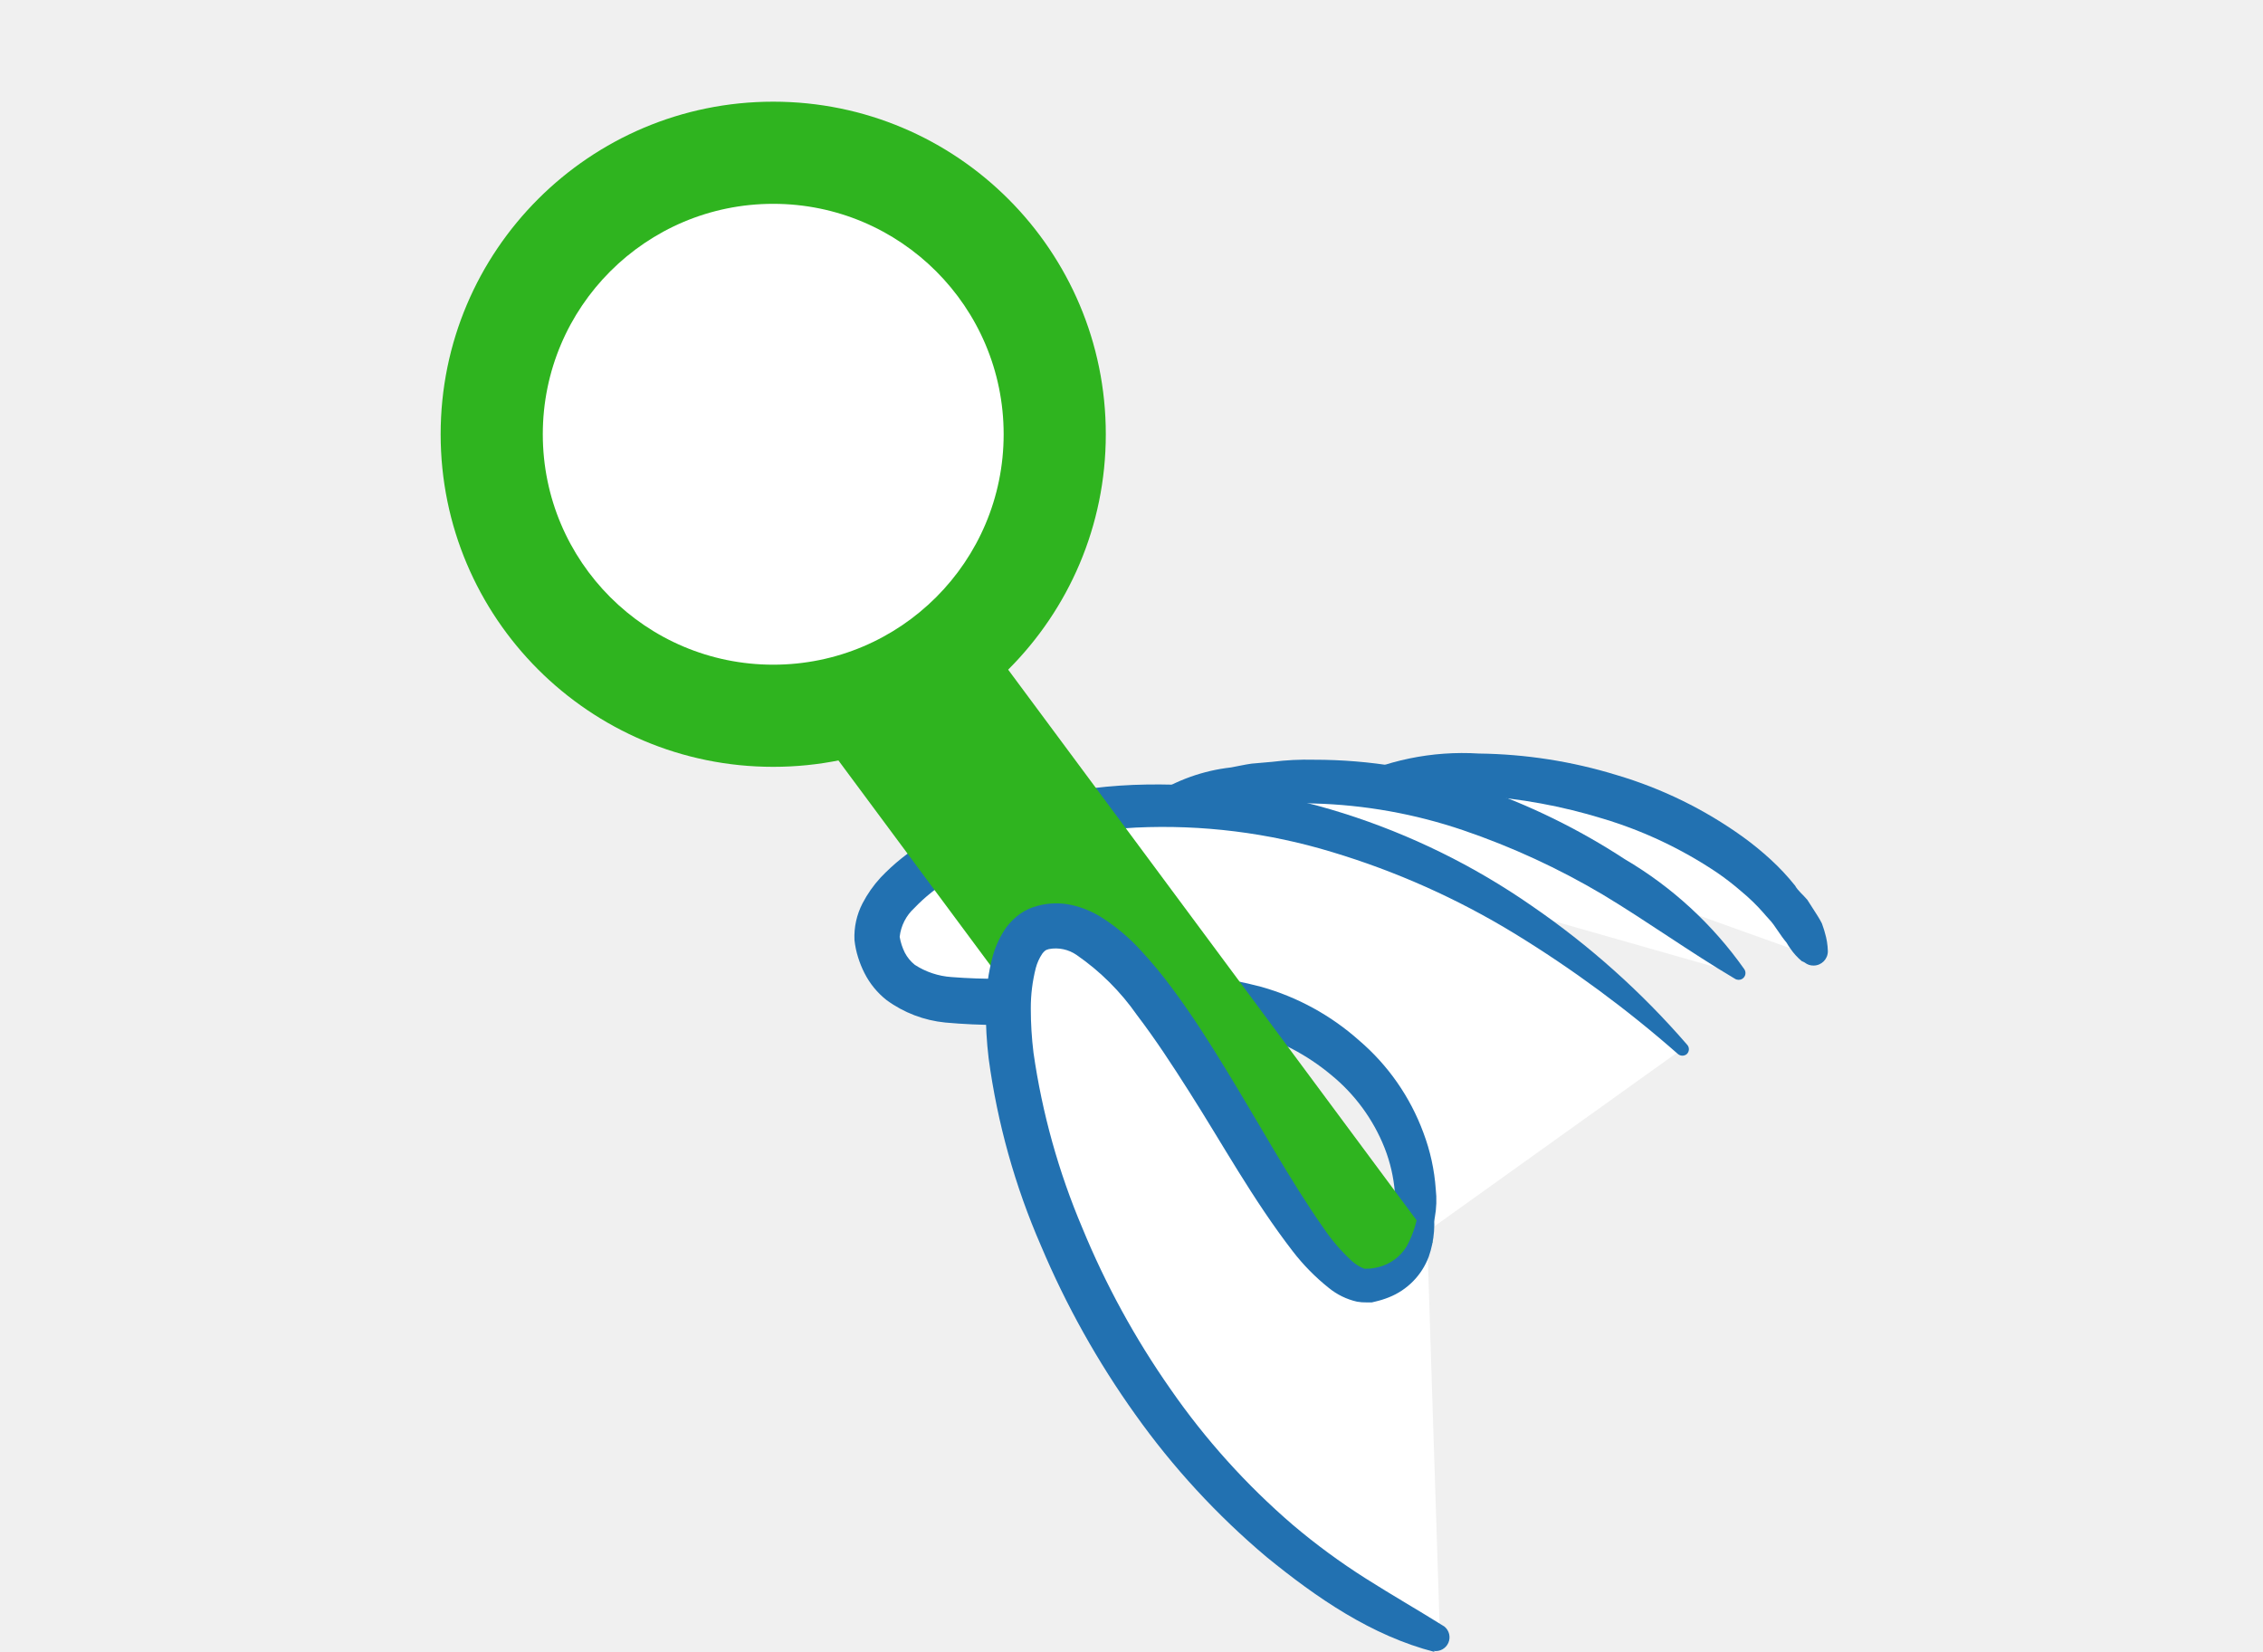
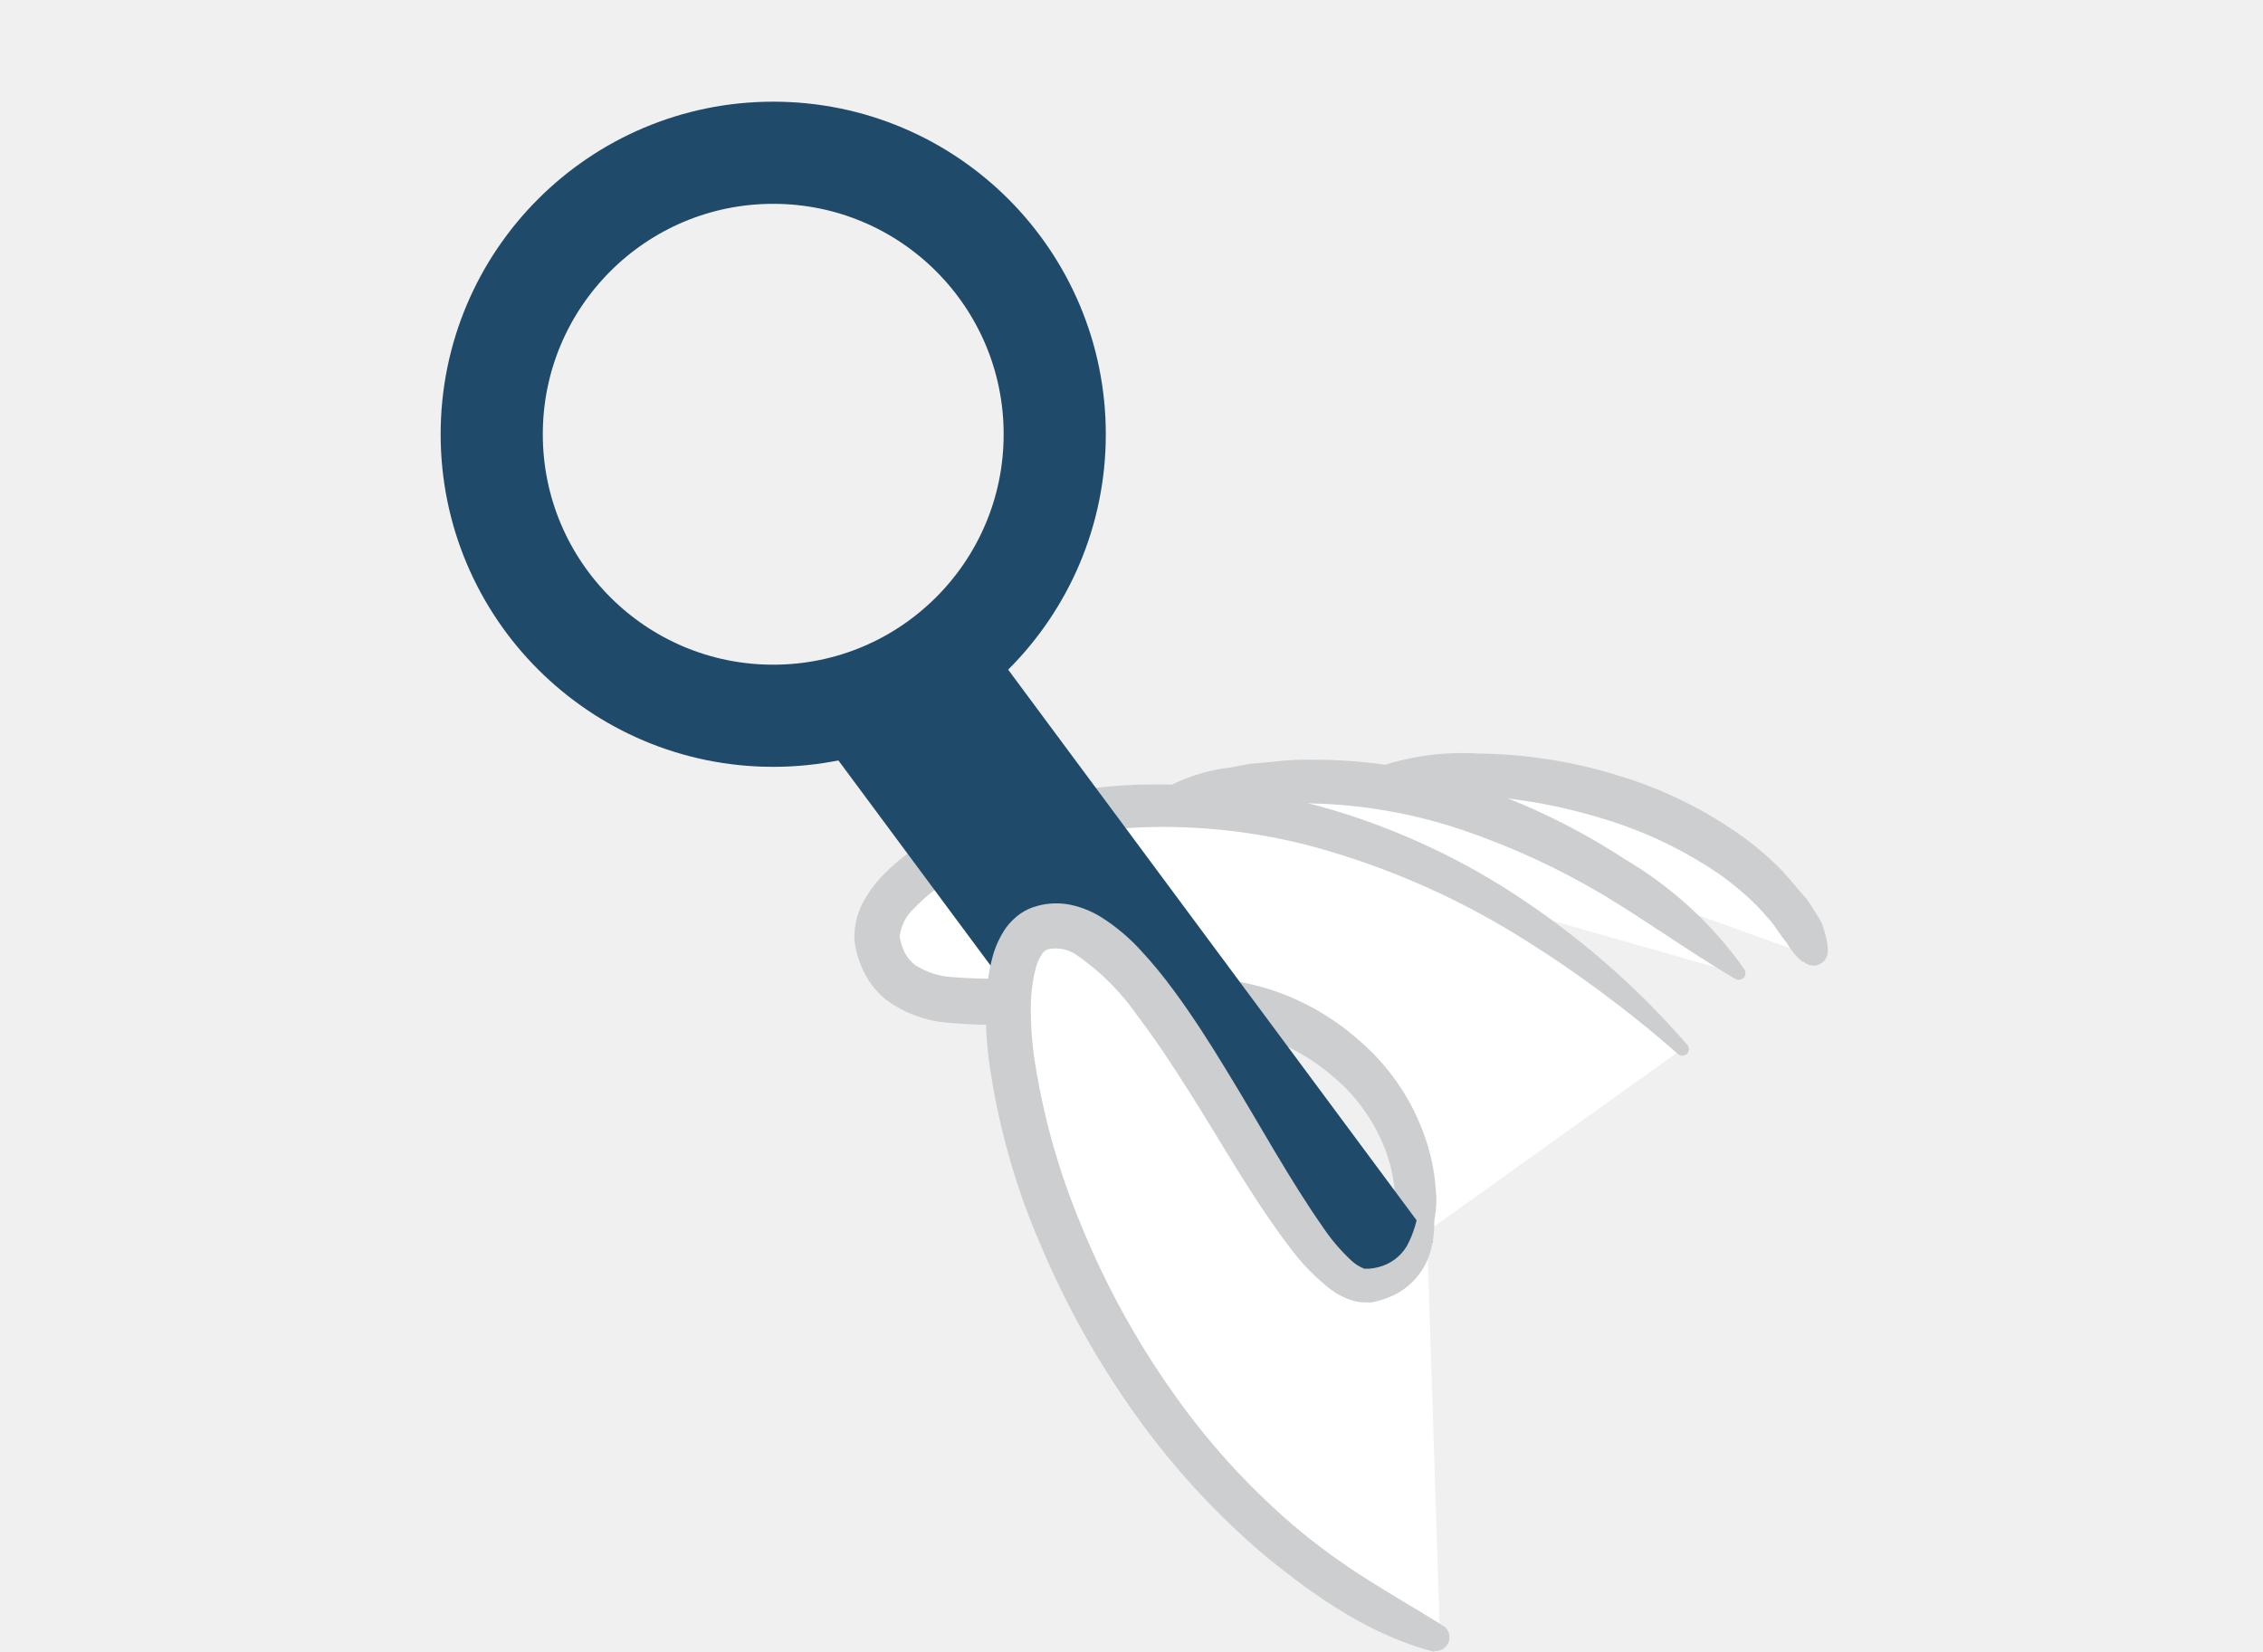
<svg xmlns="http://www.w3.org/2000/svg" viewBox="0 0 1600 1168">
  <defs>
-     <style>.c1{fill:#2271B1;}.c5{fill:#2FB41F;}.c9{fill:#FFF;}.c10{fill:none;}</style>
+     <style>.cls-1{fill:#fff}.cls-2{fill:#CCCED0}.cls-3{fill:#204A69}.cls-4,.cls-5{fill:none}.cls-4{stroke:#204A69;stroke-linecap:round;stroke-linejoin:round;stroke-width:72.22px}</style>
  </defs>
  <g id="jetpack-search">
-     <path class="c9" d="M1282.92 676.57c-32.91-89.23-192.63-155.49-332.14-119" />
-     <path class="c1" d="M1273.85 679.51a43.31 43.31 0 0 1-7.86-8.64 48.75 48.75 0 0 1-2.85-4.41c-1.12-1.38-2.24-2.76-3.28-4.23l-6-8.64c-2.07-2.85-4.75-5.35-7-8.12a135.34 135.34 0 0 0-15.55-15.11 191 191 0 0 0-17.23-13.36 298.79 298.79 0 0 0-80.77-38.19 387.12 387.12 0 0 0-88.89-16.32c-30.32-1.38-60.47 0-92.17-.61a5 5 0 0 1-4.84-5.09 5.2 5.2 0 0 1 2.6-4.24 185.37 185.37 0 0 1 95.62-19.78 345.84 345.84 0 0 1 97.44 15.23 297.6 297.6 0 0 1 89.23 43.71 214.59 214.59 0 0 1 19.61 16 162.39 162.39 0 0 1 17.28 18.48c1.76 3.37 5.7 6.48 8.64 10l7.08 11.06a61 61 0 0 1 3.2 5.61c.69 2.16 1.55 4.24 2.07 6.4a49.18 49.18 0 0 1 2.16 13.3 10.11 10.11 0 0 1-10 10.11 9.69 9.69 0 0 1-6.39-2.16z" />
-     <path class="c9" d="M818.45 571.44c180.45-66.86 351.31 58.22 411.44 117.22" />
-     <path class="c1" d="M815.08 562.37a127.67 127.67 0 0 1 55.28-19.78c4.84-.86 9.59-2 14.51-2.68l14.69-1.29a195.88 195.88 0 0 1 29.44-1.47 353.24 353.24 0 0 1 115.5 19.26 470.28 470.28 0 0 1 104.26 51.05 271.73 271.73 0 0 1 84.48 77.75 4.83 4.83 0 0 1-1.23 6.73l-.15.09a4.89 4.89 0 0 1-5.18 0c-32.65-19.35-62-40.6-93.47-59.52a526.16 526.16 0 0 0-98.72-45.51 357.57 357.57 0 0 0-105.65-18.92 172.4 172.4 0 0 0-26.69.69l-13.39.78c-4.41.52-8.64 1.47-13.22 2.16L862.33 574l-6.65 1.12-6.4 1.9a78.55 78.55 0 0 1-27.28 3.32h-1.64a10.11 10.11 0 0 1-9.25-10.71 10.27 10.27 0 0 1 3.97-7.26z" />
-     <path class="c9" d="M998.55 878.19c16.45-88.29-50.79-146.85-107.28-163.35-116-34.56-253.88 32.74-270.64-48-14.69-70.49 282-210.95 568.4 75.06" />
-     <path class="c1" d="M989.05 876.37A256.79 256.79 0 0 1 986.2 843a109.8 109.8 0 0 0-7.2-31.24 127 127 0 0 0-37.92-51.83 156.77 156.77 0 0 0-57.71-30.41 274.9 274.9 0 0 0-67.89-9.07c-23.33-.52-47.08.95-71.27 2.51a419.47 419.47 0 0 1-75.84 0 84.19 84.19 0 0 1-41.46-15.81 57 57 0 0 1-15.7-19.15 71.06 71.06 0 0 1-4.49-11.05 62.75 62.75 0 0 1-2.59-12.36 51.34 51.34 0 0 1 5.7-25.91 84.41 84.41 0 0 1 12.7-18.14 148.44 148.44 0 0 1 31.79-25.4A268 268 0 0 1 726.19 566a363.2 363.2 0 0 1 75-11.06 437.13 437.13 0 0 1 148.4 20A494.1 494.1 0 0 1 1083 640.46a576.35 576.35 0 0 1 109.7 98 4.75 4.75 0 0 1 0 6.72 4.83 4.83 0 0 1-6.39 0A835.35 835.35 0 0 0 1070.77 660a553 553 0 0 0-129.06-57.61 410.34 410.34 0 0 0-138.64-17.28 337.66 337.66 0 0 0-68.5 10.71 234.38 234.38 0 0 0-62.63 25.92A119.47 119.47 0 0 0 646.46 642a32.37 32.37 0 0 0-10.37 20.38 40.68 40.68 0 0 0 3.63 11.15 26.86 26.86 0 0 0 7.08 8.63 54.26 54.26 0 0 0 25.92 8.64 398.66 398.66 0 0 0 69.1-.6c14.19-1.56 48.9-3.2 74-2.68a309.9 309.9 0 0 1 75.93 10.19 175.74 175.74 0 0 1 69.11 37.84 157.55 157.55 0 0 1 45.52 65.3 140.69 140.69 0 0 1 8.73 39.83 68.27 68.27 0 0 1-7.09 39 10.18 10.18 0 0 1-13.71 4.42l-.37-.19a9.86 9.86 0 0 1-4.92-6.83z" />
-     <path class="c5" d="M1013 878.19l-110.16 77.48L568 504.24l110.14-77.49z" />
-     <circle class="c5" cx="546.69" cy="307.03" r="235.14" />
-     <circle class="c9" cx="546.69" cy="307.03" r="162.92" />
-     <path class="c9" d="M1018.16 1159.1c-270.38-113.1-348.9-478.73-282.9-502.48C814.9 627.94 913 917.75 968.49 909.2c31.7-4.84 40.52-30.5 39.82-56.76" />
-     <path class="c1" d="M1014.45 1168c-44.84-11.49-83.71-38.44-119-67.21a542.68 542.68 0 0 1-92.77-100.72A618 618 0 0 1 736 880.78a498.24 498.24 0 0 1-37-132.43 281.26 281.26 0 0 1-2-35.41 143.4 143.4 0 0 1 5-37.32 66.86 66.86 0 0 1 9.5-20 45.32 45.32 0 0 1 9.59-9.42 37.27 37.27 0 0 1 12.61-5.78 50.51 50.51 0 0 1 24.1-.52 68.06 68.06 0 0 1 20.05 8.1 136.57 136.57 0 0 1 28.93 24.18 310.46 310.46 0 0 1 22.38 27.13c13.73 18.48 25.91 37.57 37.57 56.75 23.41 38.1 44.84 77.75 69.11 112.3a133.06 133.06 0 0 0 19.61 22.89 28.32 28.32 0 0 0 9.15 5.75 3.26 3.26 0 0 0 1.39 0h2.16a39.45 39.45 0 0 0 6.47-1.12 32.57 32.57 0 0 0 20-14.78 74.4 74.4 0 0 0 8.63-28.76 4.84 4.84 0 0 1 5.37-4.24h.08a4.74 4.74 0 0 1 4.14 4.06 70.25 70.25 0 0 1-2.68 36.36A49.62 49.62 0 0 1 982 917.23a64.69 64.69 0 0 1-9.59 3l-2.51.6h-3.62a34.71 34.71 0 0 1-6.83-.52 48.37 48.37 0 0 1-20-9.76A150.44 150.44 0 0 1 914 884.67c-28.33-36.72-49.58-75.76-73.33-113-11.84-18.66-23.85-37-36.8-54a169.49 169.49 0 0 0-42.59-42.42 25.94 25.94 0 0 0-19.7-4.23c-1.81.61-1.81.52-2.5 1a11.18 11.18 0 0 0-2.16 2.24 33.71 33.71 0 0 0-4.58 10.11 114.15 114.15 0 0 0-3.54 28.68 255.85 255.85 0 0 0 1.9 31.18 497.53 497.53 0 0 0 34.55 124 587.53 587.53 0 0 0 62.29 113.86A508.21 508.21 0 0 0 913.9 1078a463 463 0 0 0 51.83 38.09c18.22 11.58 36.8 22.2 55.45 33.87a9.76 9.76 0 0 1-7.6 17.27z" />
+     <g id="Layer_2" data-name="Layer 2">
+       <g id="Layer_1-2" data-name="Layer 1-2">
+         <path class="cls-1" d="M1282.92 676.57c-32.91-89.23-192.63-155.49-332.14-119" />
+         <path class="cls-2" d="M1273.85 679.51a43.31 43.31 0 0 1-7.86-8.64 48.75 48.75 0 0 1-2.85-4.41c-1.12-1.38-2.24-2.76-3.28-4.23l-6-8.64c-2.07-2.85-4.75-5.35-7-8.12a135.34 135.34 0 0 0-15.55-15.11 191 191 0 0 0-17.23-13.36 298.79 298.79 0 0 0-80.77-38.19 387.12 387.12 0 0 0-88.89-16.32c-30.32-1.38-60.47 0-92.17-.61a5 5 0 0 1-4.84-5.09 5.2 5.2 0 0 1 2.6-4.24 185.37 185.37 0 0 1 95.62-19.78 345.84 345.84 0 0 1 97.44 15.23 297.6 297.6 0 0 1 89.23 43.71 214.59 214.59 0 0 1 19.61 16 162.39 162.39 0 0 1 17.28 18.48c2.76 3.37 5.7 6.48 8.64 10l7.08 11.06a61 61 0 0 1 3.2 5.61c.69 2.16 1.55 4.24 2.07 6.4a49.18 49.18 0 0 1 2.16 13.3 10.11 10.11 0 0 1-10 10.11 9.69 9.69 0 0 1-6.39-2.16z" />
+         <path class="cls-1" d="M818.45 571.44c180.45-66.86 351.31 58.22 411.44 117.22" />
+         <path class="cls-2" d="M815.08 562.37a127.67 127.67 0 0 1 55.28-19.78c4.84-.86 9.59-2 14.51-2.68l14.69-1.29a195.88 195.88 0 0 1 29.44-1.47 353.24 353.24 0 0 1 115.5 19.26 470.28 470.28 0 0 1 104.26 51.05 271.73 271.73 0 0 1 84.48 77.75 4.83 4.83 0 0 1-1.23 6.73l-.15.09a4.89 4.89 0 0 1-5.18 0c-32.65-19.35-62-40.6-93.47-59.52a526.16 526.16 0 0 0-98.72-45.51 357.57 357.57 0 0 0-105.65-18.92 172.4 172.4 0 0 0-26.69.69l-13.39.78c-4.41.52-8.64 1.47-13.22 2.16L862.33 574l-6.65 1.12-6.4 1.9a78.55 78.55 0 0 1-27.28 3.32h-1.64a10.11 10.11 0 0 1-9.25-10.71 10.27 10.27 0 0 1 3.97-7.26z" />
+         <path class="cls-1" d="M998.55 878.19c16.45-88.29-50.79-146.85-107.28-163.35-116-34.56-253.88 32.74-270.64-48-14.69-70.49 282-210.95 568.4 75.06" />
+         <path class="cls-2" d="M989.05 876.37A256.79 256.79 0 0 1 986.2 843a109.8 109.8 0 0 0-7.2-31.24 127 127 0 0 0-37.92-51.83 156.77 156.77 0 0 0-57.71-30.41 274.9 274.9 0 0 0-67.89-9.07c-23.33-.52-47.08.95-71.27 2.51a419.47 419.47 0 0 1-75.84 0 84.19 84.19 0 0 1-41.46-15.81 57 57 0 0 1-15.7-19.15 71.06 71.06 0 0 1-4.49-11.05 62.75 62.75 0 0 1-2.59-12.36 51.34 51.34 0 0 1 5.7-25.91 84.41 84.41 0 0 1 12.7-18.14 148.44 148.44 0 0 1 31.79-25.4A268 268 0 0 1 726.19 566a363.2 363.2 0 0 1 75-11.06 437.13 437.13 0 0 1 148.4 20A494.1 494.1 0 0 1 1083 640.46a576.35 576.35 0 0 1 109.7 98 4.75 4.75 0 0 1 0 6.72 4.83 4.83 0 0 1-6.39 0A835.35 835.35 0 0 0 1070.77 660a553 553 0 0 0-129.06-57.61 410.34 410.34 0 0 0-138.64-17.28 337.66 337.66 0 0 0-68.5 10.71 234.38 234.38 0 0 0-62.63 25.92A119.47 119.47 0 0 0 646.46 642a32.37 32.37 0 0 0-10.37 20.38 40.68 40.68 0 0 0 3.63 11.15 26.86 26.86 0 0 0 7.08 8.63 54.26 54.26 0 0 0 25.92 8.64 398.66 398.66 0 0 0 69.1-.6c24.19-1.56 48.9-3.2 74-2.68a309.9 309.9 0 0 1 75.93 10.19 175.74 175.74 0 0 1 69.11 37.84 157.55 157.55 0 0 1 45.52 65.3 140.69 140.69 0 0 1 8.73 39.83 68.27 68.27 0 0 1-7.09 39 10.18 10.18 0 0 1-13.71 4.42l-.37-.19a9.86 9.86 0 0 1-4.92-6.83z" />
+         <path class="cls-3" d="M1013 878.19l-110.16 77.48L568 504.24l110.14-77.49z" />
+         <circle class="cls-4" cx="546.69" cy="307.03" r="199.03" />
+         <path class="cls-1" d="M1018.16 1159.1c-270.38-113.1-348.9-478.73-282.9-502.48C814.9 627.94 913 917.75 968.49 909.2c31.7-4.84 40.52-30.5 39.82-56.76" />
+         <path class="cls-2" d="M1014.45 1168c-44.84-11.49-83.71-38.44-119-67.21a542.68 542.68 0 0 1-92.77-100.72A618 618 0 0 1 736 880.78a498.24 498.24 0 0 1-37-132.43 281.26 281.26 0 0 1-2-35.41 143.4 143.4 0 0 1 5-37.32 66.86 66.86 0 0 1 9.5-20 45.32 45.32 0 0 1 9.59-9.42 37.27 37.27 0 0 1 12.61-5.78 50.51 50.51 0 0 1 24.1-.52 68.06 68.06 0 0 1 20.05 8.1 136.57 136.57 0 0 1 28.93 24.18 310.46 310.46 0 0 1 22.38 27.13c13.73 18.48 25.91 37.57 37.57 56.75 23.41 38.1 44.84 77.75 69.11 112.3a133.06 133.06 0 0 0 19.61 22.89 28.32 28.32 0 0 0 9.15 5.75 3.26 3.26 0 0 0 1.39 0h2.16a39.45 39.45 0 0 0 6.47-1.12 32.57 32.57 0 0 0 20-14.78 74.4 74.4 0 0 0 8.63-28.76 4.84 4.84 0 0 1 5.37-4.24h.08a4.74 4.74 0 0 1 4.14 4.06 70.25 70.25 0 0 1-2.68 36.36A49.62 49.62 0 0 1 982 917.23a64.69 64.69 0 0 1-9.59 3l-2.51.6h-3.62a34.71 34.71 0 0 1-6.83-.52 48.37 48.37 0 0 1-20-9.76A150.44 150.44 0 0 1 914 884.67c-28.33-36.72-49.58-75.76-73.33-113-11.84-18.66-23.85-37-36.8-54a169.49 169.49 0 0 0-42.59-42.42 25.94 25.94 0 0 0-19.7-4.23c-1.81.61-1.81.52-2.5 1a11.18 11.18 0 0 0-2.16 2.24 33.71 33.71 0 0 0-4.58 10.11 114.15 114.15 0 0 0-3.54 28.68 255.85 255.85 0 0 0 1.9 31.18 497.53 497.53 0 0 0 34.55 124 587.53 587.53 0 0 0 62.29 113.86A508.21 508.21 0 0 0 913.9 1078a463 463 0 0 0 51.83 38.09c18.22 11.58 36.8 22.2 55.45 33.87a9.76 9.76 0 0 1-7.6 17.27z" />
+       </g>
+     </g>
  </g>
  <g id="clear_rectangle" data-name="clear rectangle">
-     <path id="Layer_4" data-name="Layer 4" class="c10" d="M0 0h1600v1168H0z" />
+     <path id="Layer_4" data-name="Layer 4" class="cls-5" d="M0 0h1600v1168H0z" />
  </g>
</svg>
